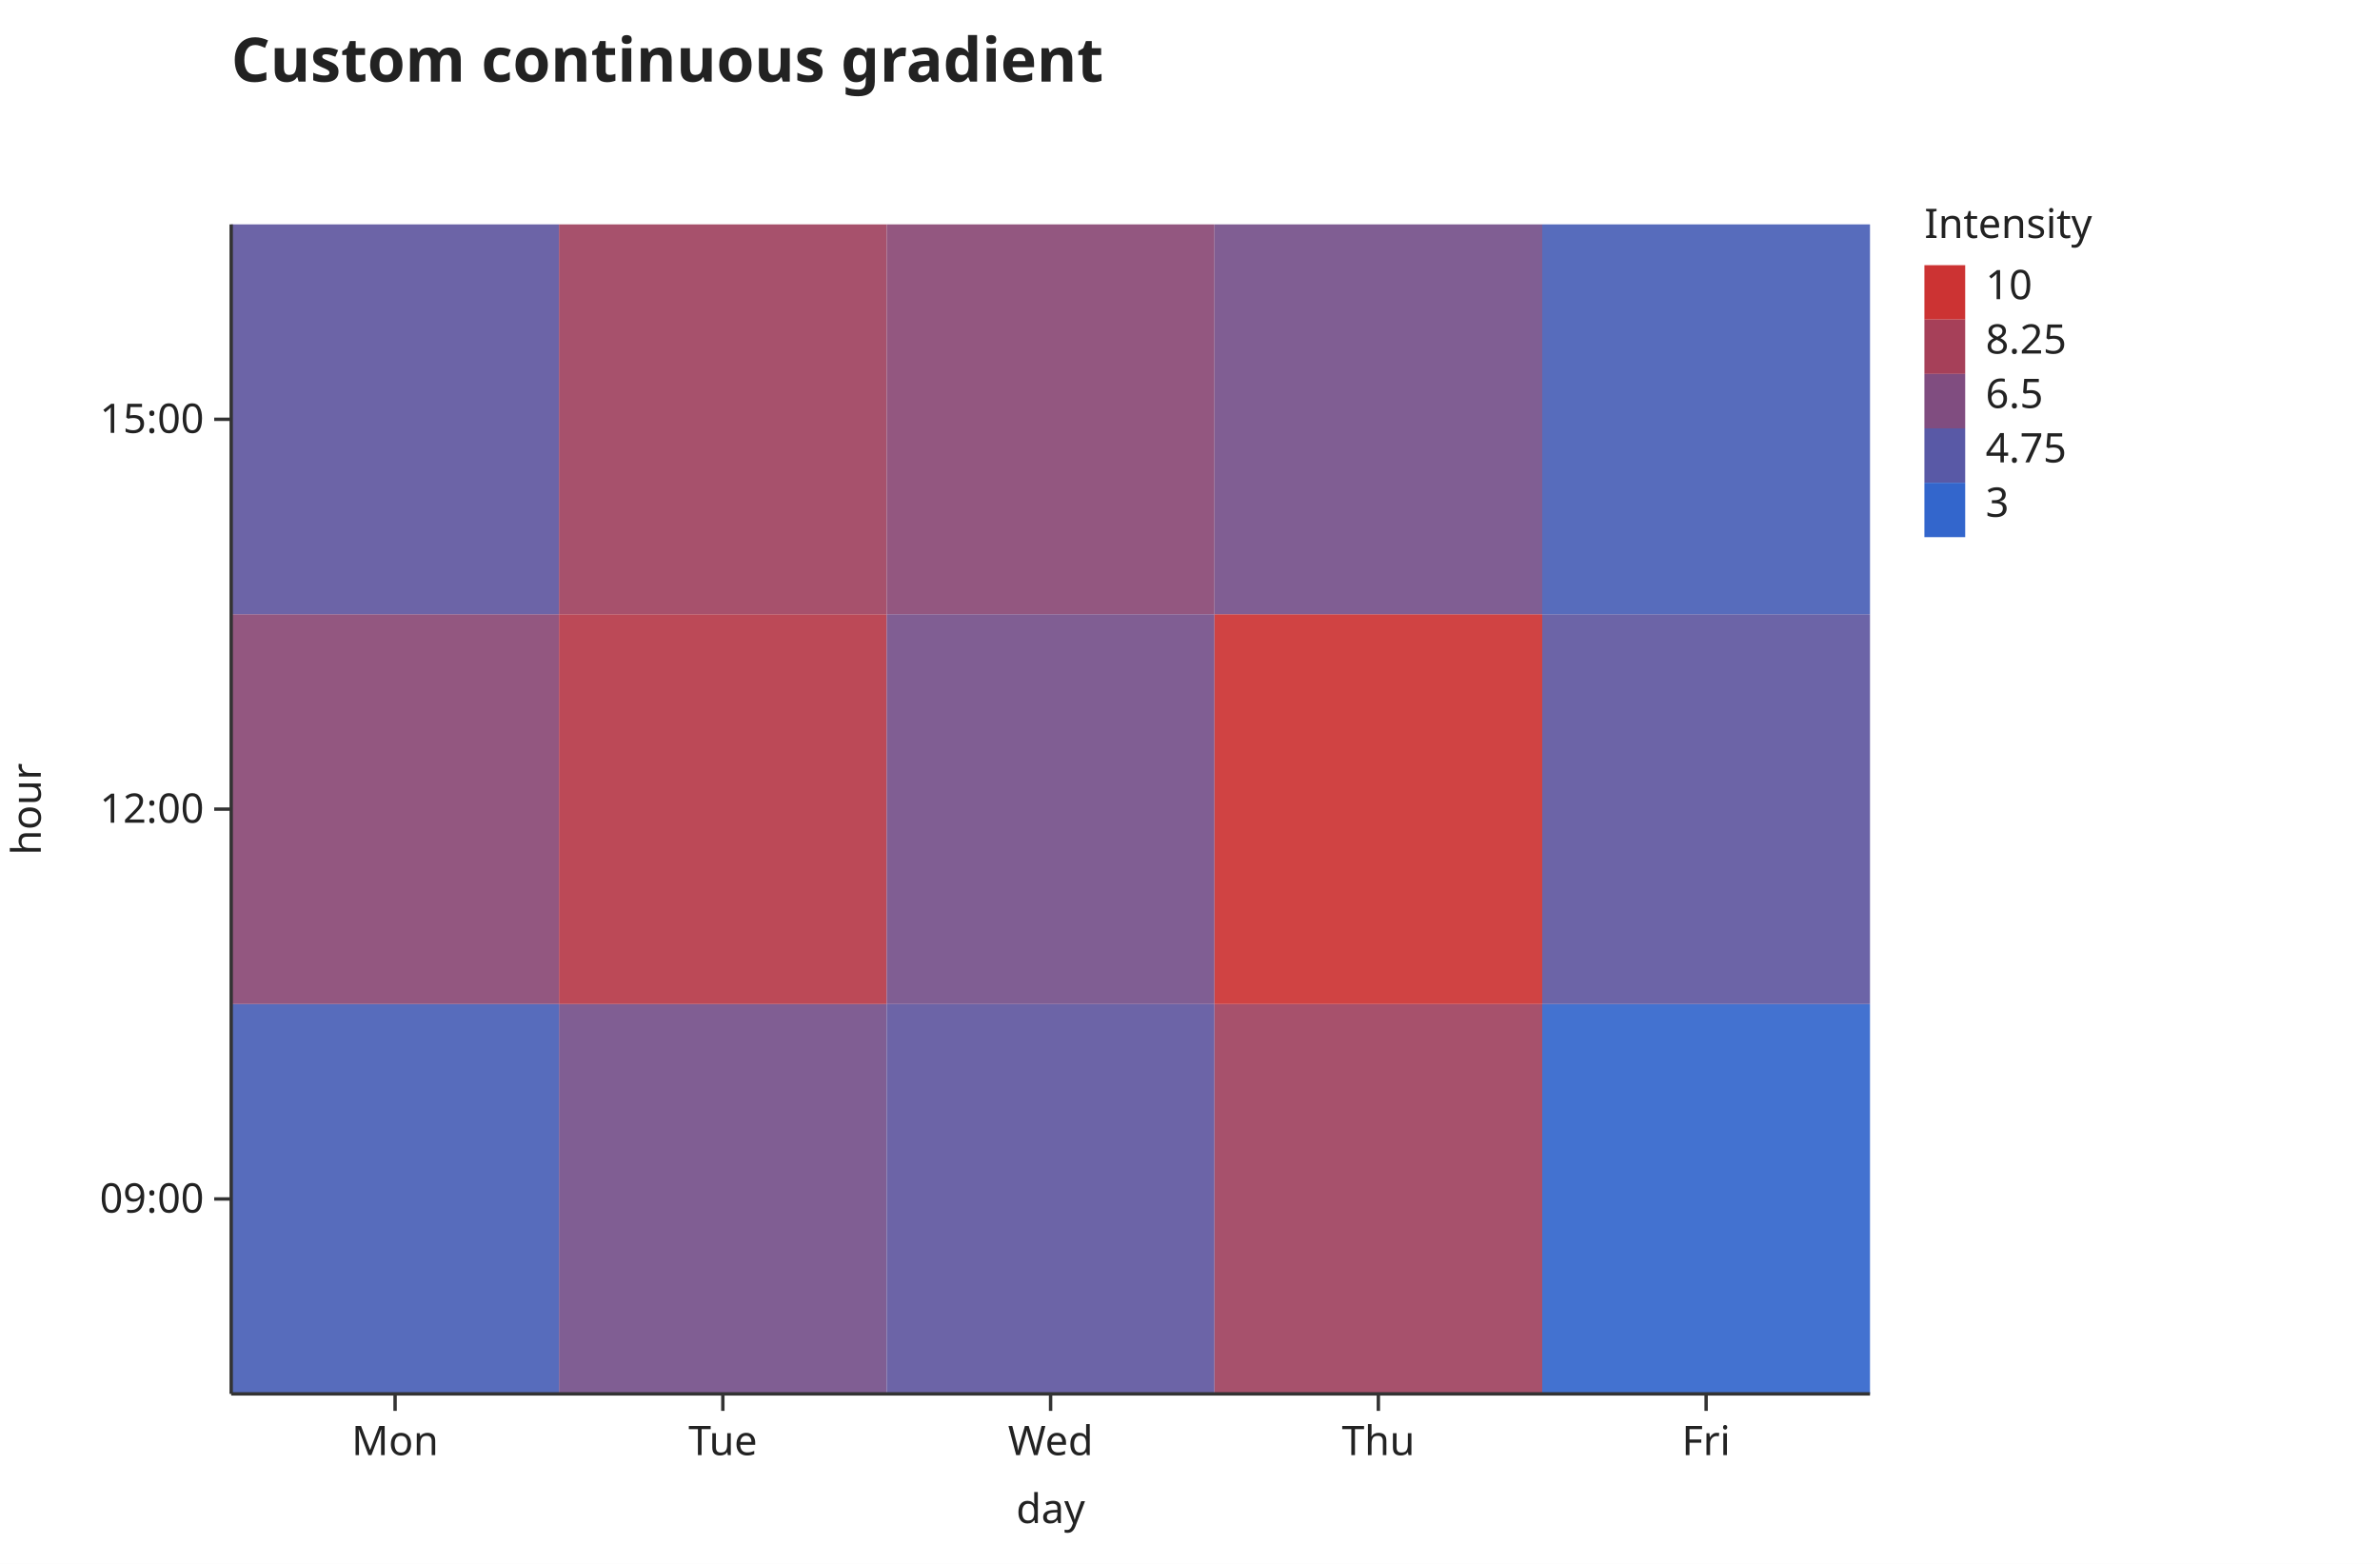
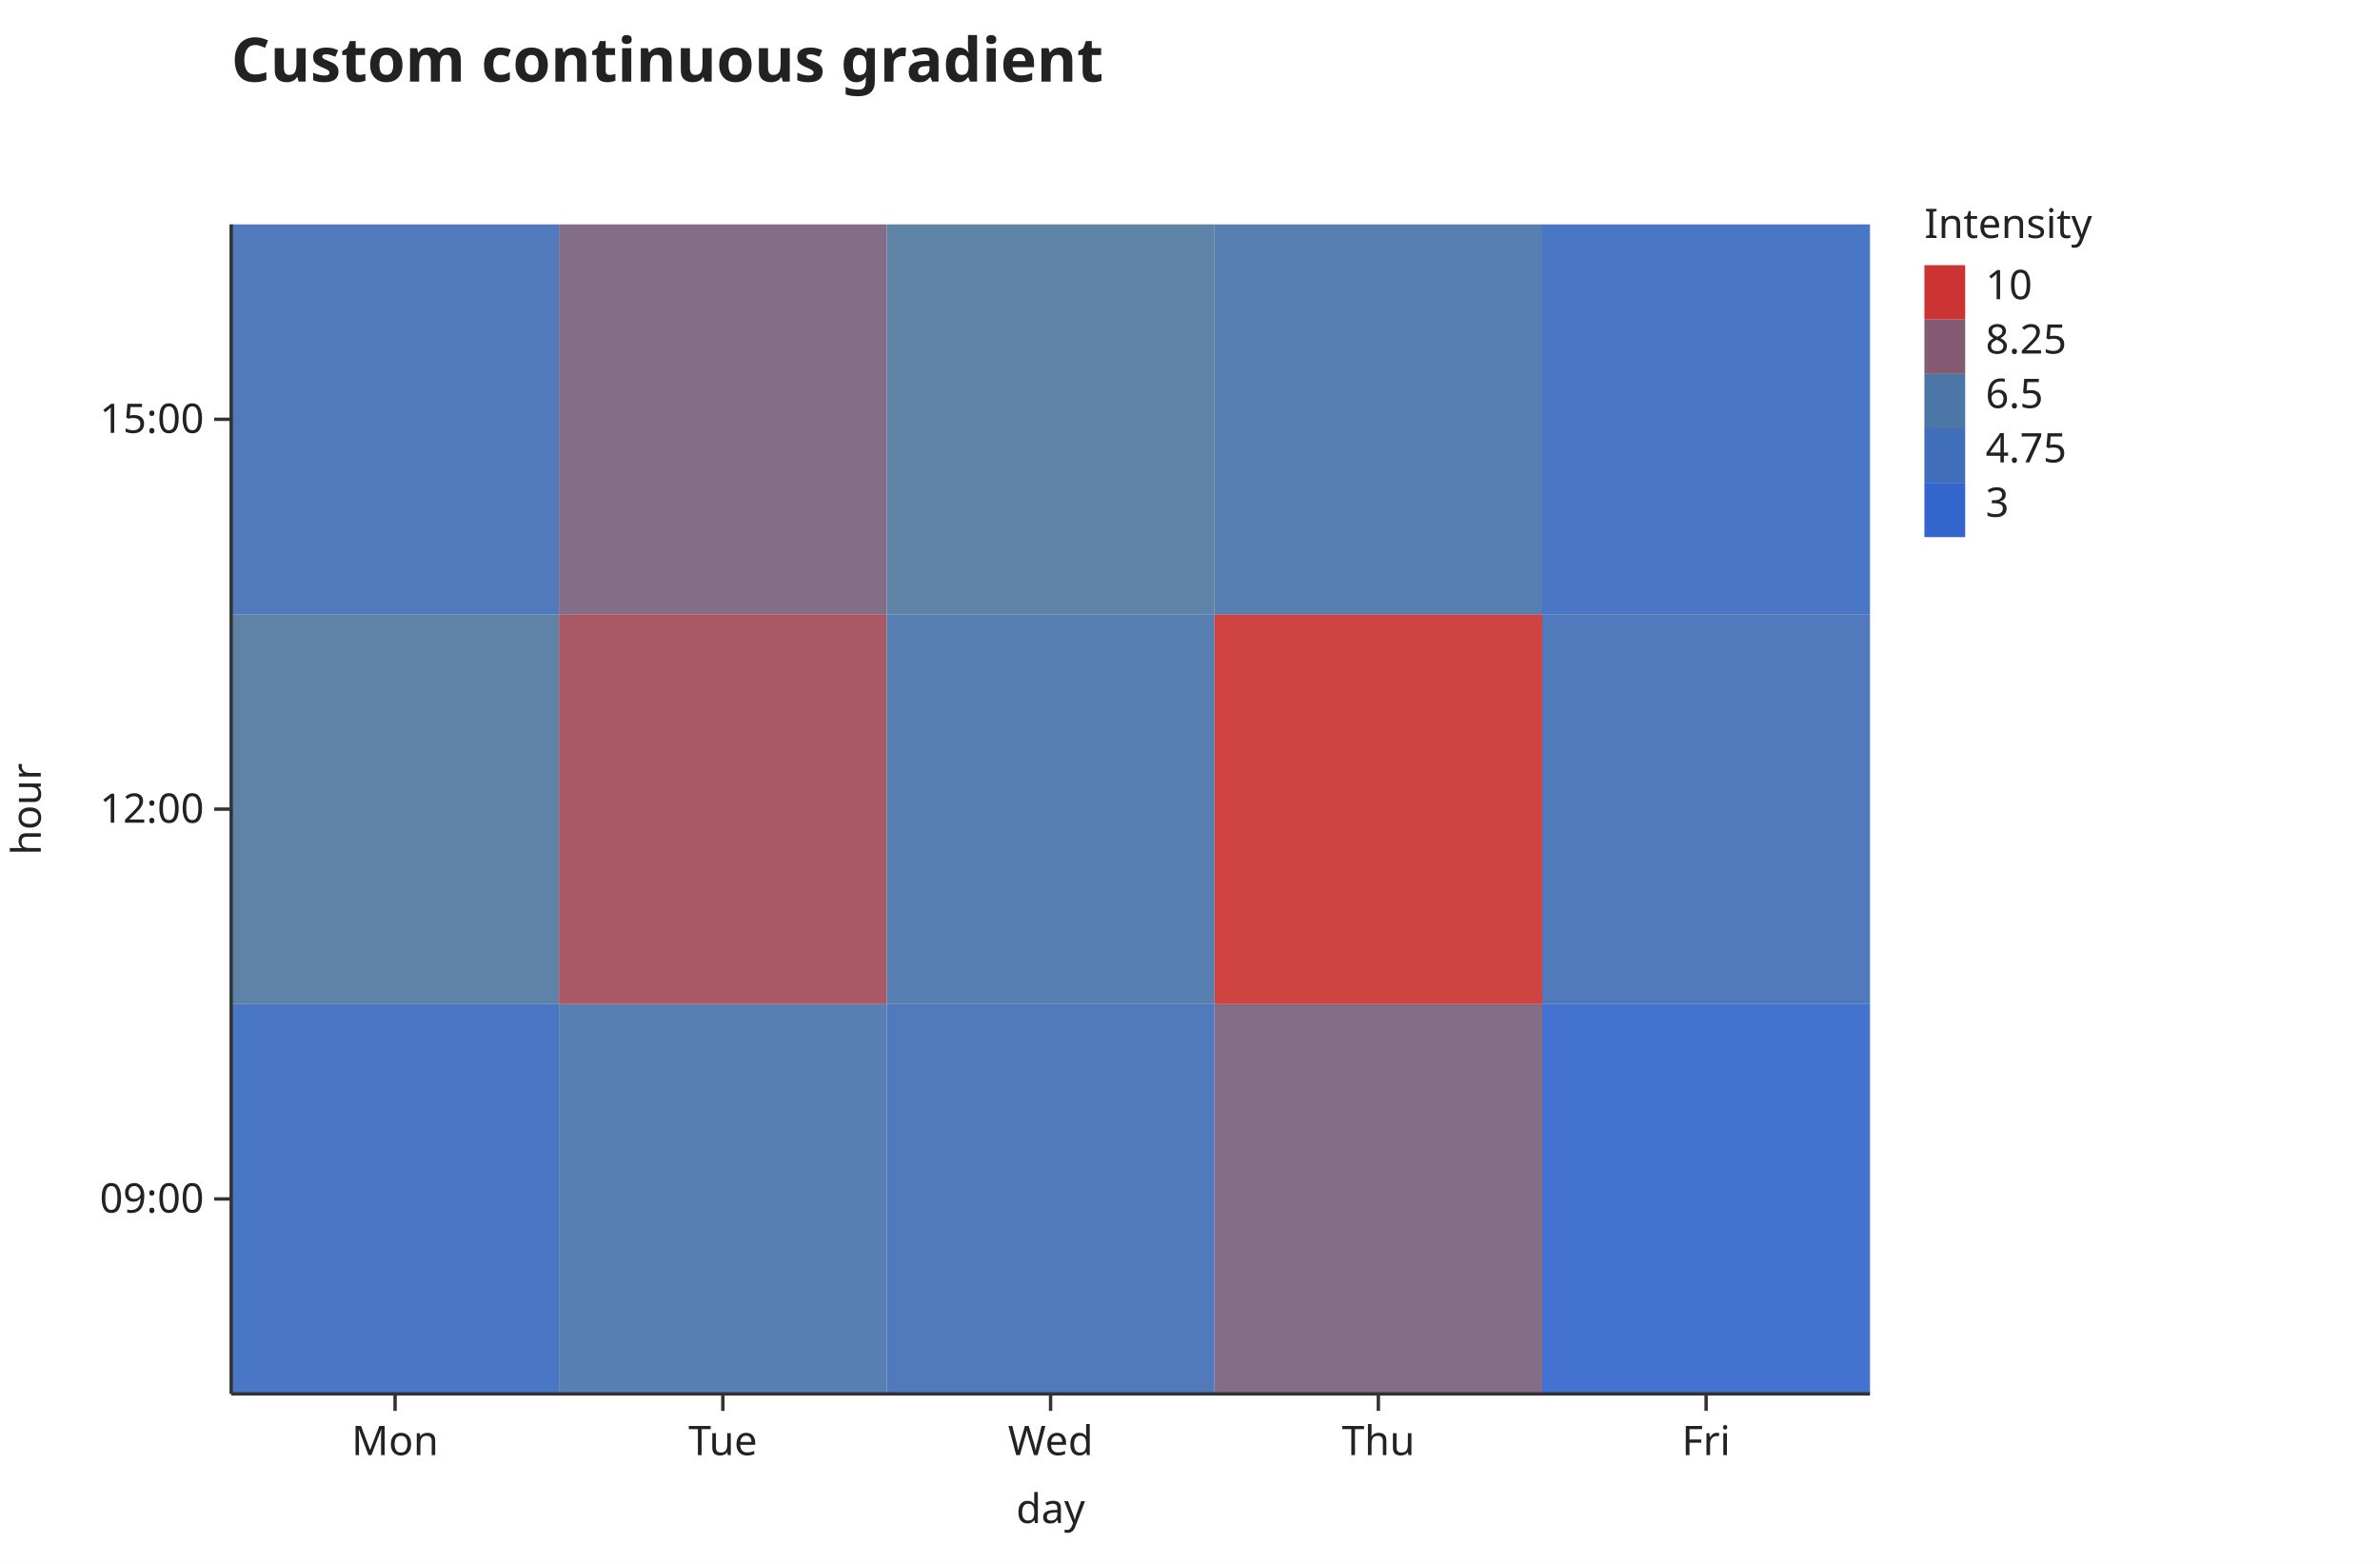
<svg xmlns="http://www.w3.org/2000/svg" width="700" height="460" viewBox="0 0 700 460" role="img" aria-label="Custom continuous gradient">
  <rect class="algraf-background" x="0" y="0" width="700" height="460" fill="#ffffff" />
  <text class="algraf-title" x="68" y="24" font-family="system-ui, sans-serif" font-size="18" font-weight="600" fill="#222222">Custom continuous gradient</text>
  <rect class="algraf-plot-area" x="68" y="66" width="482" height="344" fill="#ffffff" />
  <g class="algraf-grid">
</g>
  <g class="algraf-layer algraf-geom-tile">
-     <rect x="68" y="295.333" width="96.4" height="114.667" fill="#495fb6" opacity="0.92" />
-     <rect x="68" y="180.667" width="96.4" height="114.667" fill="#8a4975" opacity="0.92" />
-     <rect x="68" y="66" width="96.4" height="114.667" fill="#5f57a0" opacity="0.92" />
-     <rect x="164.4" y="295.333" width="96.4" height="114.667" fill="#75508a" opacity="0.92" />
-     <rect x="164.4" y="180.667" width="96.4" height="114.667" fill="#b63a49" opacity="0.92" />
-     <rect x="164.4" y="66" width="96.4" height="114.667" fill="#a0425f" opacity="0.92" />
-     <rect x="260.8" y="295.333" width="96.4" height="114.667" fill="#5f57a0" opacity="0.92" />
-     <rect x="260.8" y="180.667" width="96.4" height="114.667" fill="#75508a" opacity="0.92" />
-     <rect x="260.8" y="66" width="96.4" height="114.667" fill="#8a4975" opacity="0.92" />
-     <rect x="357.2" y="295.333" width="96.4" height="114.667" fill="#a0425f" opacity="0.92" />
-     <rect x="357.2" y="180.667" width="96.4" height="114.667" fill="#cc3333" opacity="0.92" />
-     <rect x="357.2" y="66" width="96.4" height="114.667" fill="#75508a" opacity="0.92" />
-     <rect x="453.6" y="295.333" width="96.4" height="114.667" fill="#3366cc" opacity="0.92" />
-     <rect x="453.6" y="180.667" width="96.4" height="114.667" fill="#5f57a0" opacity="0.92" />
-     <rect x="453.6" y="66" width="96.4" height="114.667" fill="#495fb6" opacity="0.92" />
+     <rect x="68" y="295.333" width="96.4" height="114.667" fill="#3a6bc1" opacity="0.92" />
+     <rect x="68" y="180.667" width="96.4" height="114.667" fill="#5078a0" opacity="0.92" />
+     <rect x="68" y="66" width="96.4" height="114.667" fill="#426fb6" opacity="0.92" />
+     <rect x="164.4" y="295.333" width="96.4" height="114.667" fill="#4974ab" opacity="0.92" />
+     <rect x="164.4" y="180.667" width="96.4" height="114.667" fill="#a34a57" opacity="0.92" />
+     <rect x="164.4" y="66" width="96.4" height="114.667" fill="#79617c" opacity="0.92" />
+     <rect x="260.8" y="295.333" width="96.4" height="114.667" fill="#426fb6" opacity="0.92" />
+     <rect x="260.8" y="180.667" width="96.4" height="114.667" fill="#4974ab" opacity="0.92" />
+     <rect x="260.8" y="66" width="96.4" height="114.667" fill="#5078a0" opacity="0.92" />
+     <rect x="357.2" y="295.333" width="96.4" height="114.667" fill="#79617c" opacity="0.92" />
+     <rect x="357.2" y="180.667" width="96.4" height="114.667" fill="#cc3333ff" opacity="0.92" />
+     <rect x="357.2" y="66" width="96.4" height="114.667" fill="#4974ab" opacity="0.92" />
+     <rect x="453.6" y="295.333" width="96.4" height="114.667" fill="rgba(51, 102, 204, 1)" opacity="0.92" />
+     <rect x="453.6" y="180.667" width="96.4" height="114.667" fill="#426fb6" opacity="0.92" />
+     <rect x="453.6" y="66" width="96.4" height="114.667" fill="#3a6bc1" opacity="0.92" />
  </g>
  <g class="algraf-axes">
    <line x1="68" y1="410" x2="550" y2="410" stroke="#333333" stroke-width="1" />
    <line x1="116.2" y1="410" x2="116.2" y2="415" stroke="#333333" stroke-width="1" />
    <text x="116.2" y="428" text-anchor="middle" font-family="system-ui, sans-serif" font-size="12" fill="#222222">Mon</text>
    <line x1="212.6" y1="410" x2="212.6" y2="415" stroke="#333333" stroke-width="1" />
    <text x="212.6" y="428" text-anchor="middle" font-family="system-ui, sans-serif" font-size="12" fill="#222222">Tue</text>
    <line x1="309" y1="410" x2="309" y2="415" stroke="#333333" stroke-width="1" />
    <text x="309" y="428" text-anchor="middle" font-family="system-ui, sans-serif" font-size="12" fill="#222222">Wed</text>
    <line x1="405.4" y1="410" x2="405.4" y2="415" stroke="#333333" stroke-width="1" />
    <text x="405.4" y="428" text-anchor="middle" font-family="system-ui, sans-serif" font-size="12" fill="#222222">Thu</text>
    <line x1="501.8" y1="410" x2="501.8" y2="415" stroke="#333333" stroke-width="1" />
    <text x="501.8" y="428" text-anchor="middle" font-family="system-ui, sans-serif" font-size="12" fill="#222222">Fri</text>
    <text x="309" y="448" text-anchor="middle" font-family="system-ui, sans-serif" font-size="12" fill="#222222">day</text>
    <line x1="68" y1="66" x2="68" y2="410" stroke="#333333" stroke-width="1" />
    <line x1="63" y1="352.667" x2="68" y2="352.667" stroke="#333333" stroke-width="1" />
    <text x="60" y="356.667" text-anchor="end" font-family="system-ui, sans-serif" font-size="12" fill="#222222">09:00</text>
    <line x1="63" y1="238" x2="68" y2="238" stroke="#333333" stroke-width="1" />
    <text x="60" y="242" text-anchor="end" font-family="system-ui, sans-serif" font-size="12" fill="#222222">12:00</text>
    <line x1="63" y1="123.333" x2="68" y2="123.333" stroke="#333333" stroke-width="1" />
    <text x="60" y="127.333" text-anchor="end" font-family="system-ui, sans-serif" font-size="12" fill="#222222">15:00</text>
    <text x="12" y="238" text-anchor="middle" transform="rotate(-90 12 238)" font-family="system-ui, sans-serif" font-size="12" fill="#222222">hour</text>
  </g>
  <g class="algraf-legends">
    <text x="566" y="70" text-anchor="start" font-family="system-ui, sans-serif" font-size="12" fill="#222222">Intensity</text>
-     <rect x="566" y="78" width="12" height="16" fill="#cc3333" />
+     <rect x="566" y="78" width="12" height="16" fill="#cc3333ff" />
    <text x="584" y="88" text-anchor="start" font-family="system-ui, sans-serif" font-size="12" fill="#222222">10</text>
-     <rect x="566" y="94" width="12" height="16" fill="#a64059" />
+     <rect x="566" y="94" width="12" height="16" fill="#845b73" />
    <text x="584" y="104" text-anchor="start" font-family="system-ui, sans-serif" font-size="12" fill="#222222">8.25</text>
-     <rect x="566" y="110" width="12" height="16" fill="#804d80" />
+     <rect x="566" y="110" width="12" height="16" fill="#4c76a6" />
    <text x="584" y="120" text-anchor="start" font-family="system-ui, sans-serif" font-size="12" fill="#222222">6.5</text>
-     <rect x="566" y="126" width="12" height="16" fill="#5959a6" />
+     <rect x="566" y="126" width="12" height="16" fill="#406eb9" />
    <text x="584" y="136" text-anchor="start" font-family="system-ui, sans-serif" font-size="12" fill="#222222">4.75</text>
-     <rect x="566" y="142" width="12" height="16" fill="#3366cc" />
+     <rect x="566" y="142" width="12" height="16" fill="rgba(51, 102, 204, 1)" />
    <text x="584" y="152" text-anchor="start" font-family="system-ui, sans-serif" font-size="12" fill="#222222">3</text>
  </g>
</svg>
